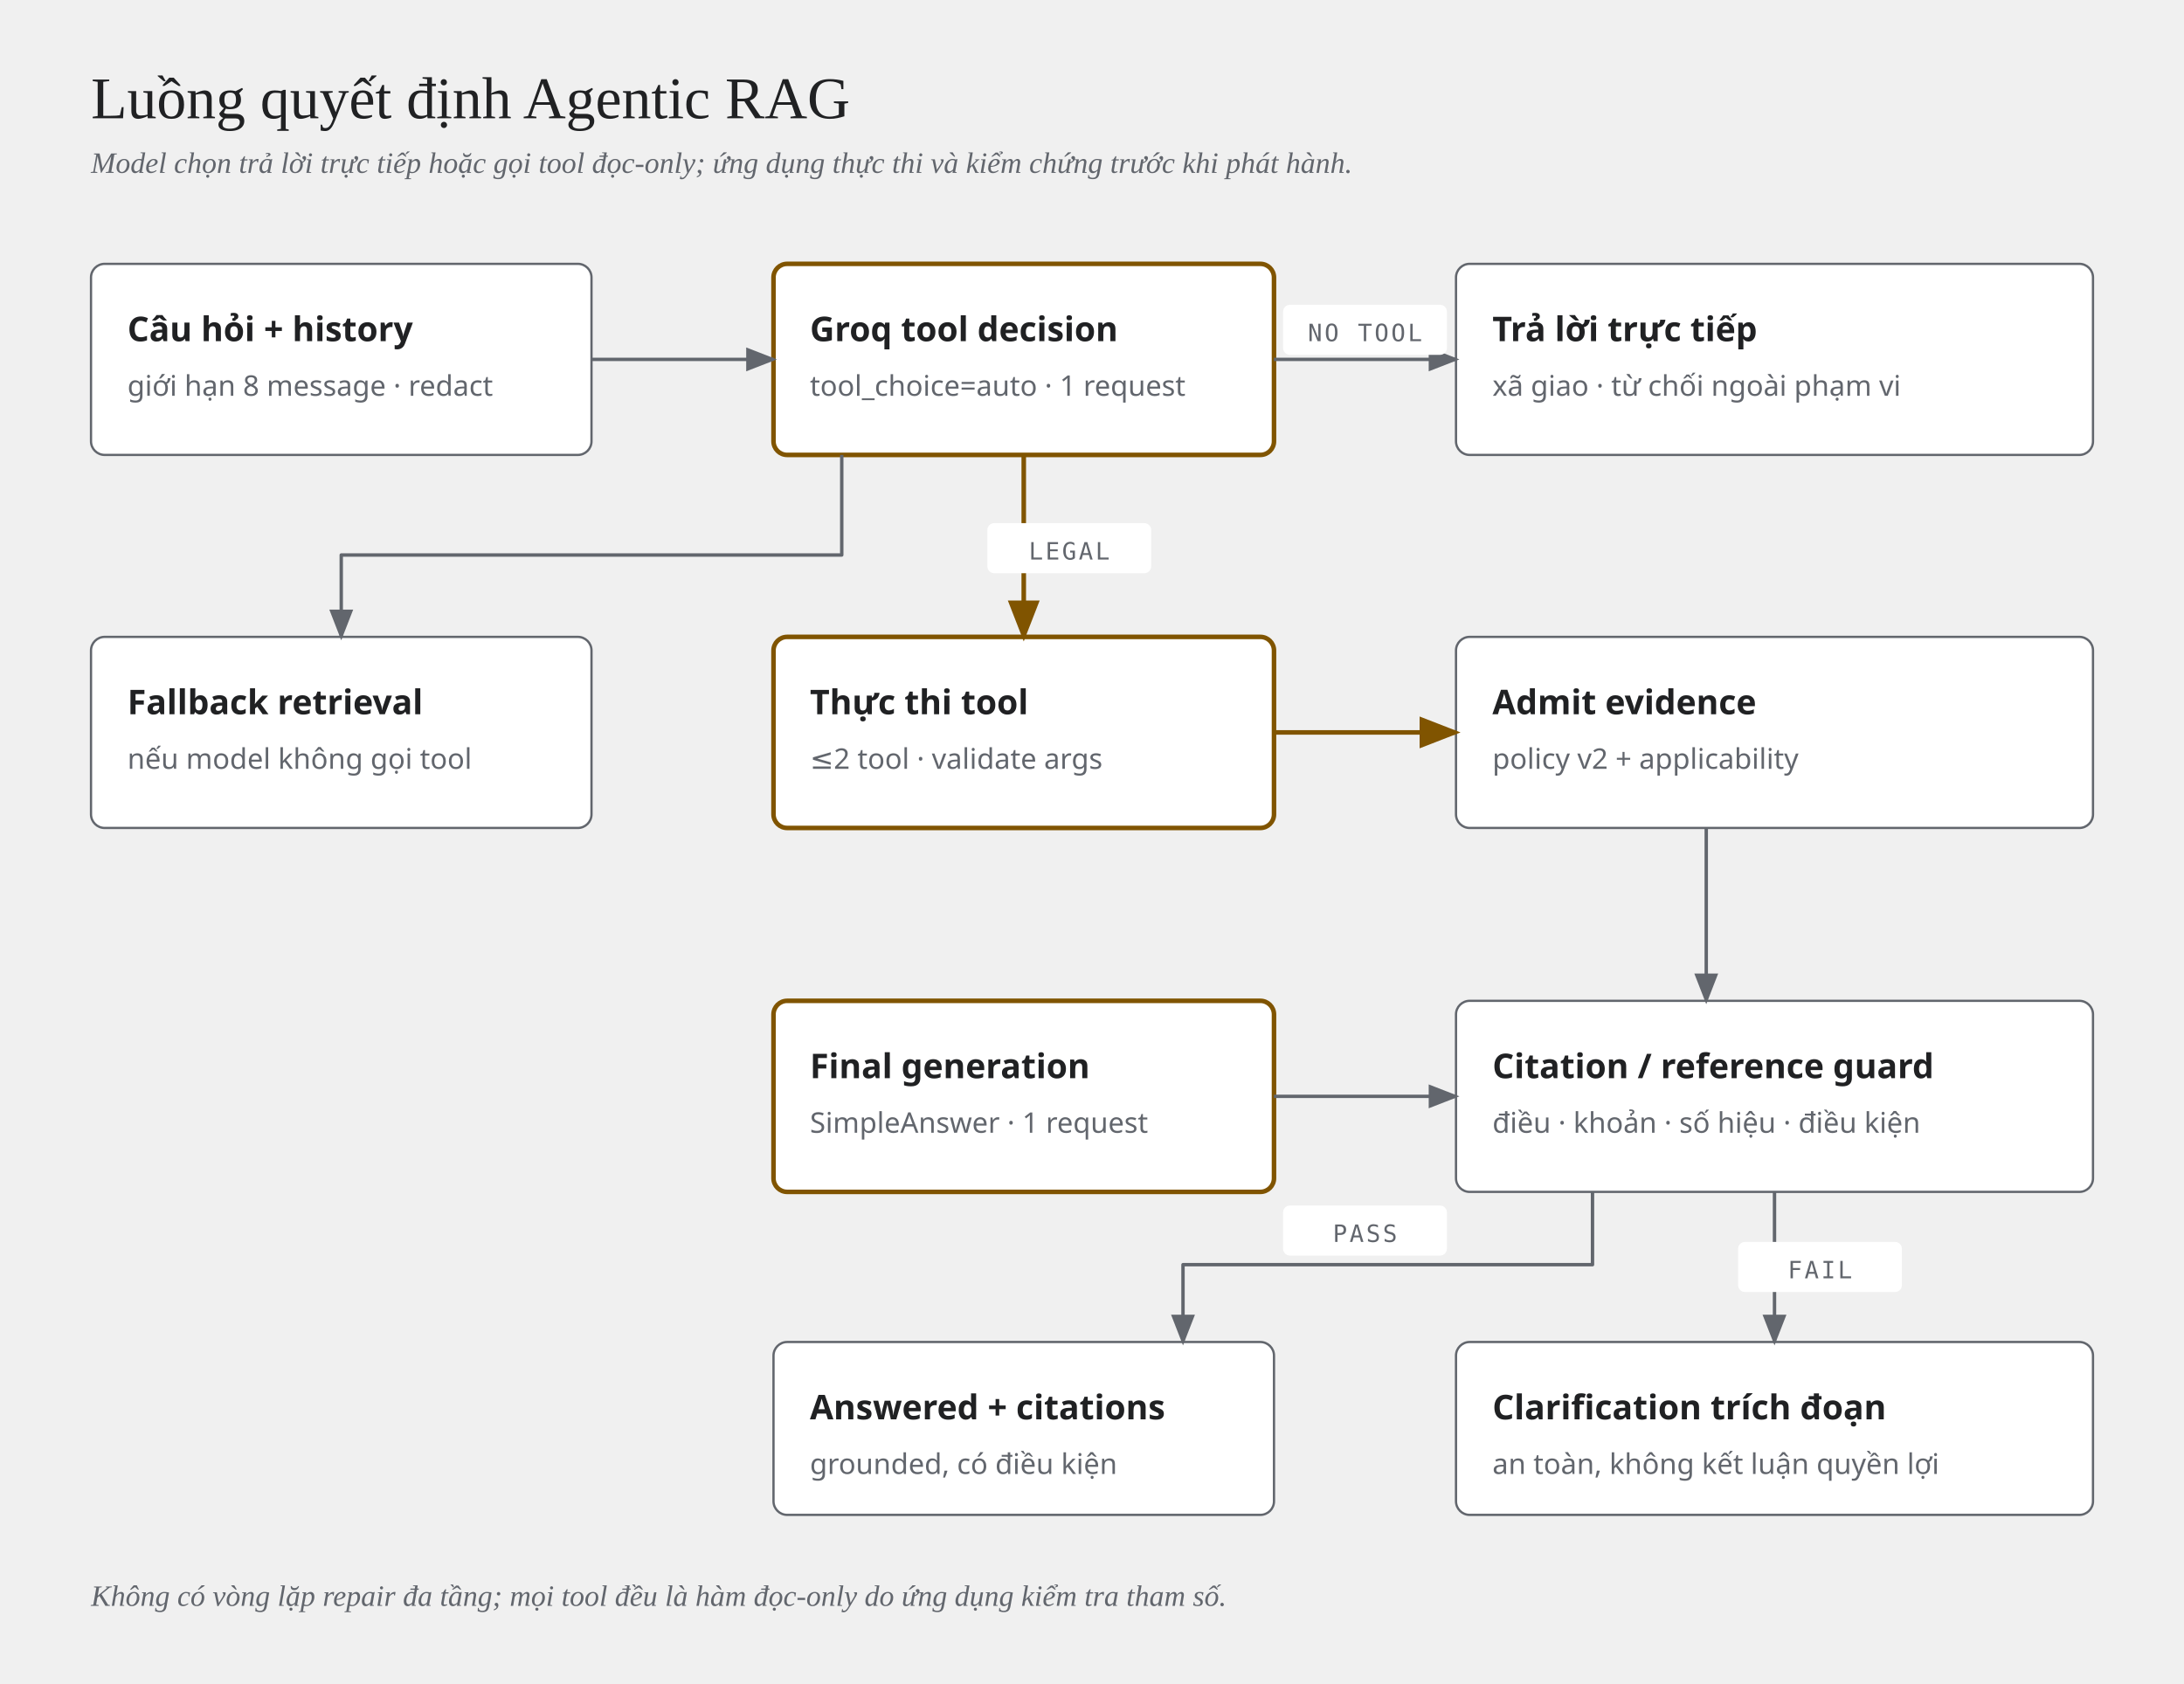
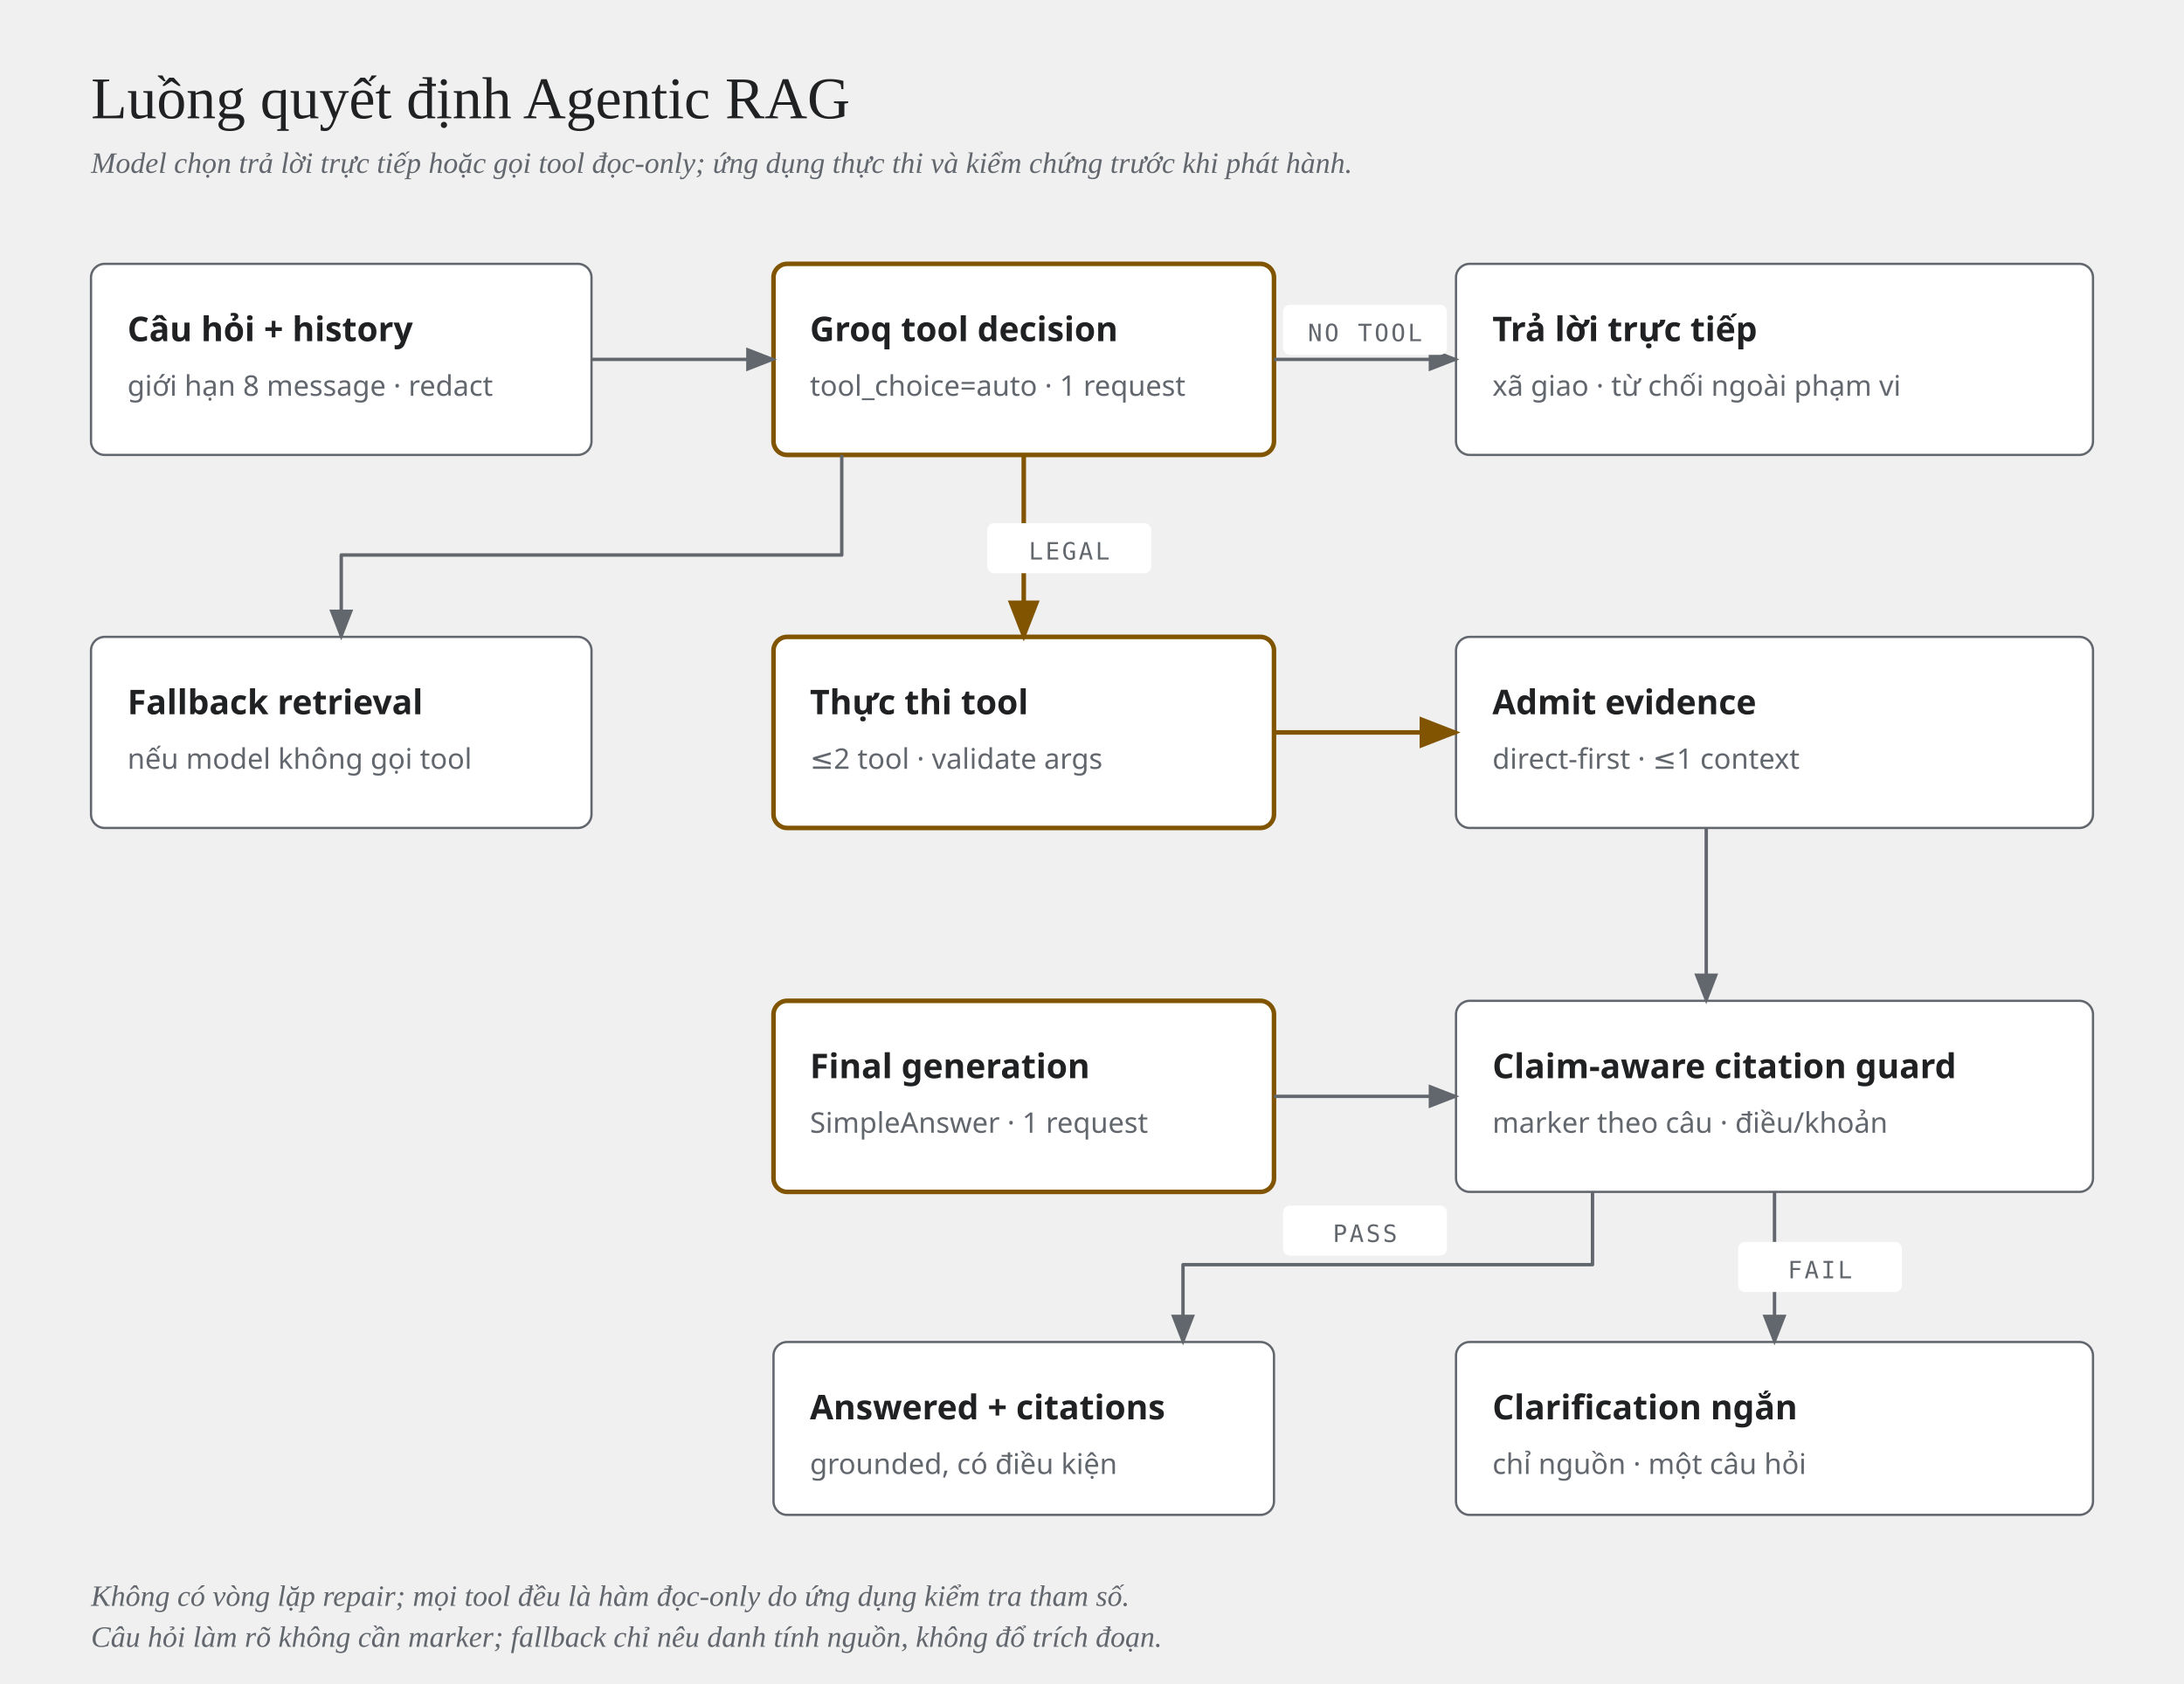
<svg xmlns="http://www.w3.org/2000/svg" viewBox="0 0 960 740" role="img" aria-labelledby="agent-flow-title agent-flow-desc" id="agent-flow-root">
  <defs>
    <style>#agent-flow-root { font-family: 'Be Vietnam Pro', system-ui, sans-serif; color: #202123; }
      #agent-flow-root .diagram-container { width: 100%; overflow-x: auto; }</style>
    <marker id="agent-flow-arrow" markerWidth="9" markerHeight="7" refX="8" refY="3.5" orient="auto">
      <path d="M0 0L9 3.5L0 7" fill="#62666d" />
    </marker>
    <marker id="agent-flow-arrow-accent" markerWidth="9" markerHeight="7" refX="8" refY="3.5" orient="auto">
      <path d="M0 0L9 3.5L0 7" fill="#805400" />
    </marker>
  </defs>
  <text x="40" y="52" text-anchor="start" font-family="Georgia, 'Times New Roman', serif" font-size="26" font-weight="400" fill="#202123">Luồng quyết định Agentic RAG</text>
  <text x="40" y="76" text-anchor="start" font-family="Georgia, 'Times New Roman', serif" font-size="13" font-style="italic" fill="#62666d">Model chọn trả lời trực tiếp hoặc gọi tool đọc-only; ứng dụng thực thi và kiểm chứng trước khi phát hành.</text>
  <rect x="40" y="116" width="220" height="84" rx="6" fill="#ffffff" stroke="#62666d" stroke-width="1" />
  <text x="56" y="150" text-anchor="start" font-family="'Be Vietnam Pro', system-ui, sans-serif" font-size="15" font-weight="600" fill="#202123">Câu hỏi + history</text>
  <text x="56" y="174" text-anchor="start" font-family="'Be Vietnam Pro', system-ui, sans-serif" font-size="12.5" font-weight="400" fill="#62666d">giới hạn 8 message · redact</text>
  <rect x="340" y="116" width="220" height="84" rx="6" fill="#ffffff" stroke="#805400" stroke-width="2" />
  <text x="356" y="150" text-anchor="start" font-family="'Be Vietnam Pro', system-ui, sans-serif" font-size="15" font-weight="600" fill="#202123">Groq tool decision</text>
  <text x="356" y="174" text-anchor="start" font-family="'Be Vietnam Pro', system-ui, sans-serif" font-size="12.5" font-weight="400" fill="#62666d">tool_choice=auto · 1 request</text>
  <rect x="640" y="116" width="280" height="84" rx="6" fill="#ffffff" stroke="#62666d" stroke-width="1" />
  <text x="656" y="150" text-anchor="start" font-family="'Be Vietnam Pro', system-ui, sans-serif" font-size="15" font-weight="600" fill="#202123">Trả lời trực tiếp</text>
  <text x="656" y="174" text-anchor="start" font-family="'Be Vietnam Pro', system-ui, sans-serif" font-size="12.5" font-weight="400" fill="#62666d">xã giao · từ chối ngoài phạm vi</text>
  <path d="M260 158H340" fill="none" stroke="#62666d" stroke-width="1.5" stroke-linejoin="round" marker-end="url(#agent-flow-arrow)" />
  <path d="M560 158H640" fill="none" stroke="#62666d" stroke-width="1.5" stroke-linejoin="round" marker-end="url(#agent-flow-arrow)" />
  <rect x="564.0" y="134" width="72" height="22" rx="3" fill="#ffffff" />
  <text x="600" y="150" text-anchor="middle" font-family="ui-monospace, 'SFMono-Regular', Menlo, monospace" font-size="10.5" fill="#62666d" letter-spacing="1">NO TOOL</text>
  <rect x="340" y="280" width="220" height="84" rx="6" fill="#ffffff" stroke="#805400" stroke-width="2" />
  <text x="356" y="314" text-anchor="start" font-family="'Be Vietnam Pro', system-ui, sans-serif" font-size="15" font-weight="600" fill="#202123">Thực thi tool</text>
  <text x="356" y="338" text-anchor="start" font-family="'Be Vietnam Pro', system-ui, sans-serif" font-size="12.5" font-weight="400" fill="#62666d">≤2 tool · validate args</text>
  <rect x="640" y="280" width="280" height="84" rx="6" fill="#ffffff" stroke="#62666d" stroke-width="1" />
  <text x="656" y="314" text-anchor="start" font-family="'Be Vietnam Pro', system-ui, sans-serif" font-size="15" font-weight="600" fill="#202123">Admit evidence</text>
-   <text x="656" y="338" text-anchor="start" font-family="'Be Vietnam Pro', system-ui, sans-serif" font-size="12.5" font-weight="400" fill="#62666d">policy v2 + applicability</text>
+   <text x="656" y="338" text-anchor="start" font-family="'Be Vietnam Pro', system-ui, sans-serif" font-size="12.5" font-weight="400" fill="#62666d">direct-first · ≤1 context</text>
  <path d="M450 200V280" fill="none" stroke="#805400" stroke-width="2" stroke-linejoin="round" marker-end="url(#agent-flow-arrow-accent)" />
  <rect x="434.0" y="230" width="72" height="22" rx="3" fill="#ffffff" />
  <text x="470" y="246" text-anchor="middle" font-family="ui-monospace, 'SFMono-Regular', Menlo, monospace" font-size="10.5" fill="#62666d" letter-spacing="1">LEGAL</text>
  <path d="M560 322H640" fill="none" stroke="#805400" stroke-width="2" stroke-linejoin="round" marker-end="url(#agent-flow-arrow-accent)" />
  <rect x="40" y="280" width="220" height="84" rx="6" fill="#ffffff" stroke="#62666d" stroke-width="1" />
  <text x="56" y="314" text-anchor="start" font-family="'Be Vietnam Pro', system-ui, sans-serif" font-size="15" font-weight="600" fill="#202123">Fallback retrieval</text>
  <text x="56" y="338" text-anchor="start" font-family="'Be Vietnam Pro', system-ui, sans-serif" font-size="12.5" font-weight="400" fill="#62666d">nếu model không gọi tool</text>
  <path d="M370 200V244H150V280" fill="none" stroke="#62666d" stroke-width="1.5" stroke-linejoin="round" marker-end="url(#agent-flow-arrow)" />
  <rect x="340" y="440" width="220" height="84" rx="6" fill="#ffffff" stroke="#805400" stroke-width="2" />
  <text x="356" y="474" text-anchor="start" font-family="'Be Vietnam Pro', system-ui, sans-serif" font-size="15" font-weight="600" fill="#202123">Final generation</text>
  <text x="356" y="498" text-anchor="start" font-family="'Be Vietnam Pro', system-ui, sans-serif" font-size="12.5" font-weight="400" fill="#62666d">SimpleAnswer · 1 request</text>
  <rect x="640" y="440" width="280" height="84" rx="6" fill="#ffffff" stroke="#62666d" stroke-width="1" />
-   <text x="656" y="474" text-anchor="start" font-family="'Be Vietnam Pro', system-ui, sans-serif" font-size="15" font-weight="600" fill="#202123">Citation / reference guard</text>
-   <text x="656" y="498" text-anchor="start" font-family="'Be Vietnam Pro', system-ui, sans-serif" font-size="12.5" font-weight="400" fill="#62666d">điều · khoản · số hiệu · điều kiện</text>
+   <text x="656" y="474" text-anchor="start" font-family="'Be Vietnam Pro', system-ui, sans-serif" font-size="15" font-weight="600" fill="#202123">Claim-aware citation guard</text>
+   <text x="656" y="498" text-anchor="start" font-family="'Be Vietnam Pro', system-ui, sans-serif" font-size="12.5" font-weight="400" fill="#62666d">marker theo câu · điều/khoản</text>
  <path d="M750 364V440" fill="none" stroke="#62666d" stroke-width="1.5" stroke-linejoin="round" marker-end="url(#agent-flow-arrow)" />
  <path d="M560 482H640" fill="none" stroke="#62666d" stroke-width="1.5" stroke-linejoin="round" marker-end="url(#agent-flow-arrow)" />
  <rect x="340" y="590" width="220" height="76" rx="6" fill="#ffffff" stroke="#62666d" stroke-width="1" />
  <text x="356" y="624" text-anchor="start" font-family="'Be Vietnam Pro', system-ui, sans-serif" font-size="15" font-weight="600" fill="#202123">Answered + citations</text>
  <text x="356" y="648" text-anchor="start" font-family="'Be Vietnam Pro', system-ui, sans-serif" font-size="12.5" font-weight="400" fill="#62666d">grounded, có điều kiện</text>
  <rect x="640" y="590" width="280" height="76" rx="6" fill="#ffffff" stroke="#62666d" stroke-width="1" />
-   <text x="656" y="624" text-anchor="start" font-family="'Be Vietnam Pro', system-ui, sans-serif" font-size="15" font-weight="600" fill="#202123">Clarification trích đoạn</text>
-   <text x="656" y="648" text-anchor="start" font-family="'Be Vietnam Pro', system-ui, sans-serif" font-size="12.5" font-weight="400" fill="#62666d">an toàn, không kết luận quyền lợi</text>
+   <text x="656" y="624" text-anchor="start" font-family="'Be Vietnam Pro', system-ui, sans-serif" font-size="15" font-weight="600" fill="#202123">Clarification ngắn</text>
+   <text x="656" y="648" text-anchor="start" font-family="'Be Vietnam Pro', system-ui, sans-serif" font-size="12.5" font-weight="400" fill="#62666d">chỉ nguồn · một câu hỏi</text>
  <path d="M700 524V556H520V590" fill="none" stroke="#62666d" stroke-width="1.5" stroke-linejoin="round" marker-end="url(#agent-flow-arrow)" />
  <rect x="564.0" y="530" width="72" height="22" rx="3" fill="#ffffff" />
  <text x="600" y="546" text-anchor="middle" font-family="ui-monospace, 'SFMono-Regular', Menlo, monospace" font-size="10.5" fill="#62666d" letter-spacing="1">PASS</text>
  <path d="M780 524V590" fill="none" stroke="#62666d" stroke-width="1.5" stroke-linejoin="round" marker-end="url(#agent-flow-arrow)" />
  <rect x="764.0" y="546" width="72" height="22" rx="3" fill="#ffffff" />
  <text x="800" y="562" text-anchor="middle" font-family="ui-monospace, 'SFMono-Regular', Menlo, monospace" font-size="10.5" fill="#62666d" letter-spacing="1">FAIL</text>
-   <text x="40" y="706" text-anchor="start" font-family="Georgia, 'Times New Roman', serif" font-size="13" font-style="italic" fill="#62666d">Không có vòng lặp repair đa tầng; mọi tool đều là hàm đọc-only do ứng dụng kiểm tra tham số.</text>
+   <text x="40" y="706" text-anchor="start" font-family="Georgia, 'Times New Roman', serif" font-size="13" font-style="italic" fill="#62666d">Không có vòng lặp repair; mọi tool đều là hàm đọc-only do ứng dụng kiểm tra tham số.</text>
+   <text x="40" y="724" text-anchor="start" font-family="Georgia, 'Times New Roman', serif" font-size="13" font-style="italic" fill="#62666d">Câu hỏi làm rõ không cần marker; fallback chỉ nêu danh tính nguồn, không đổ trích đoạn.</text>
</svg>
